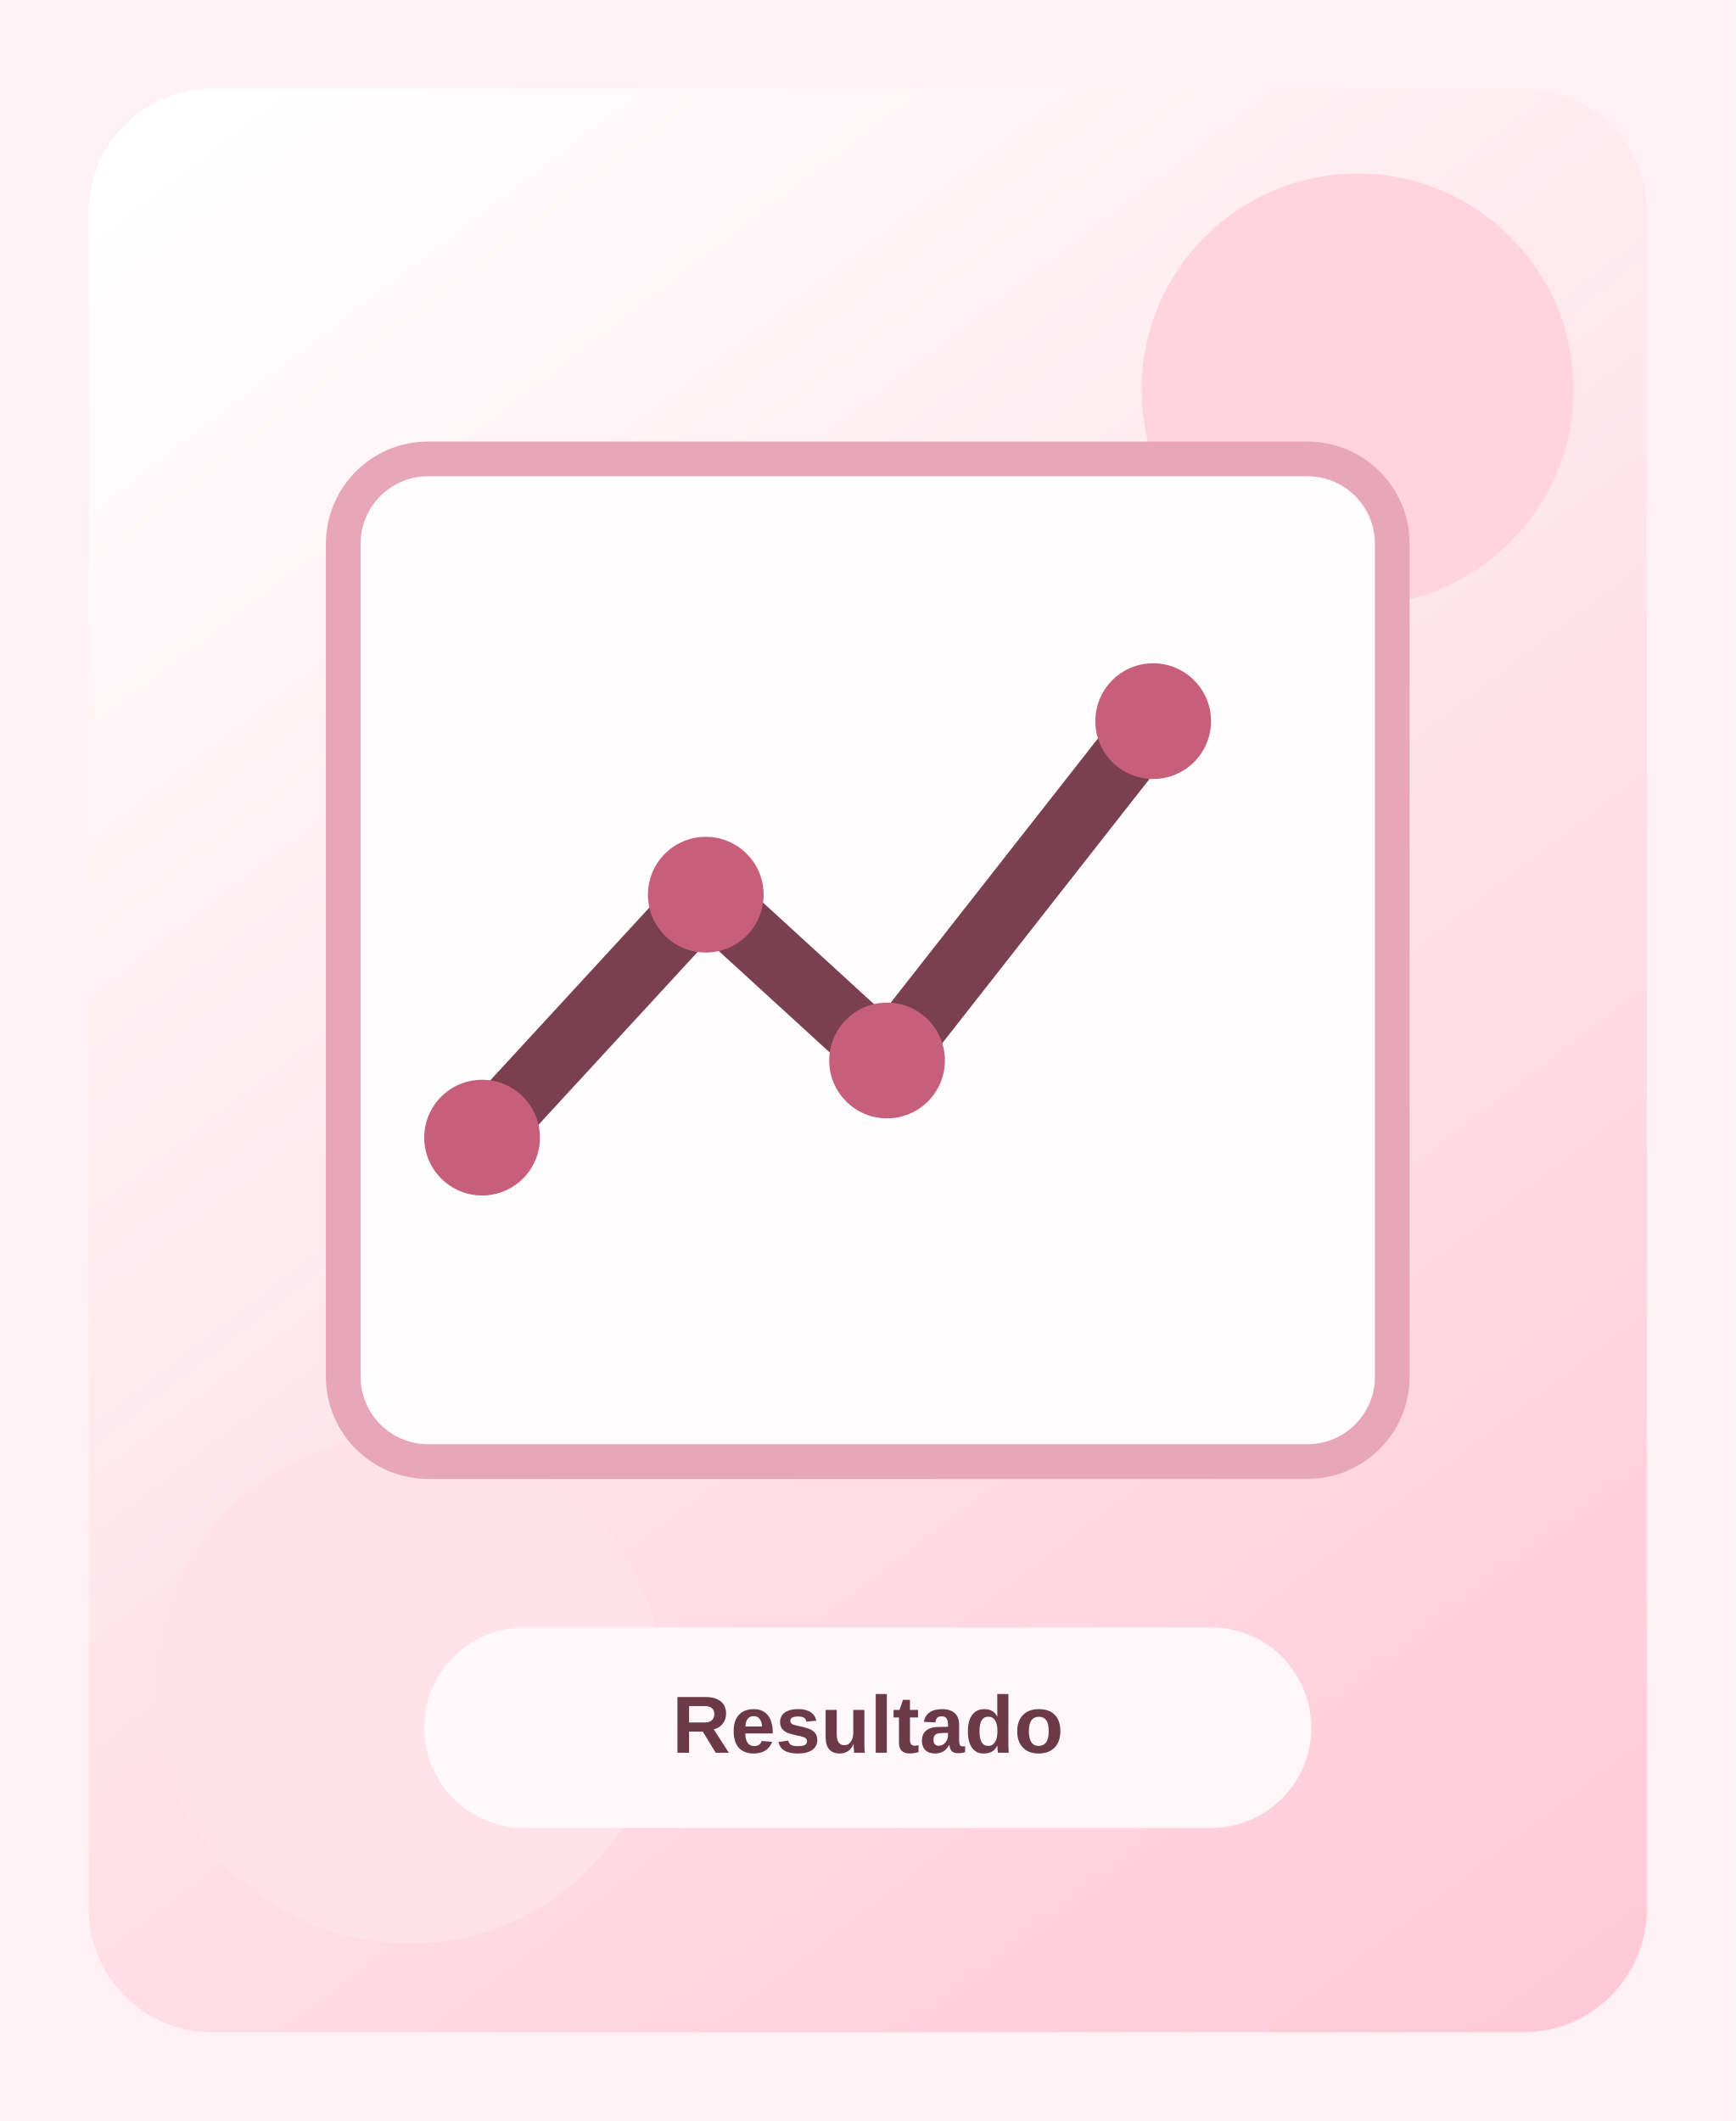
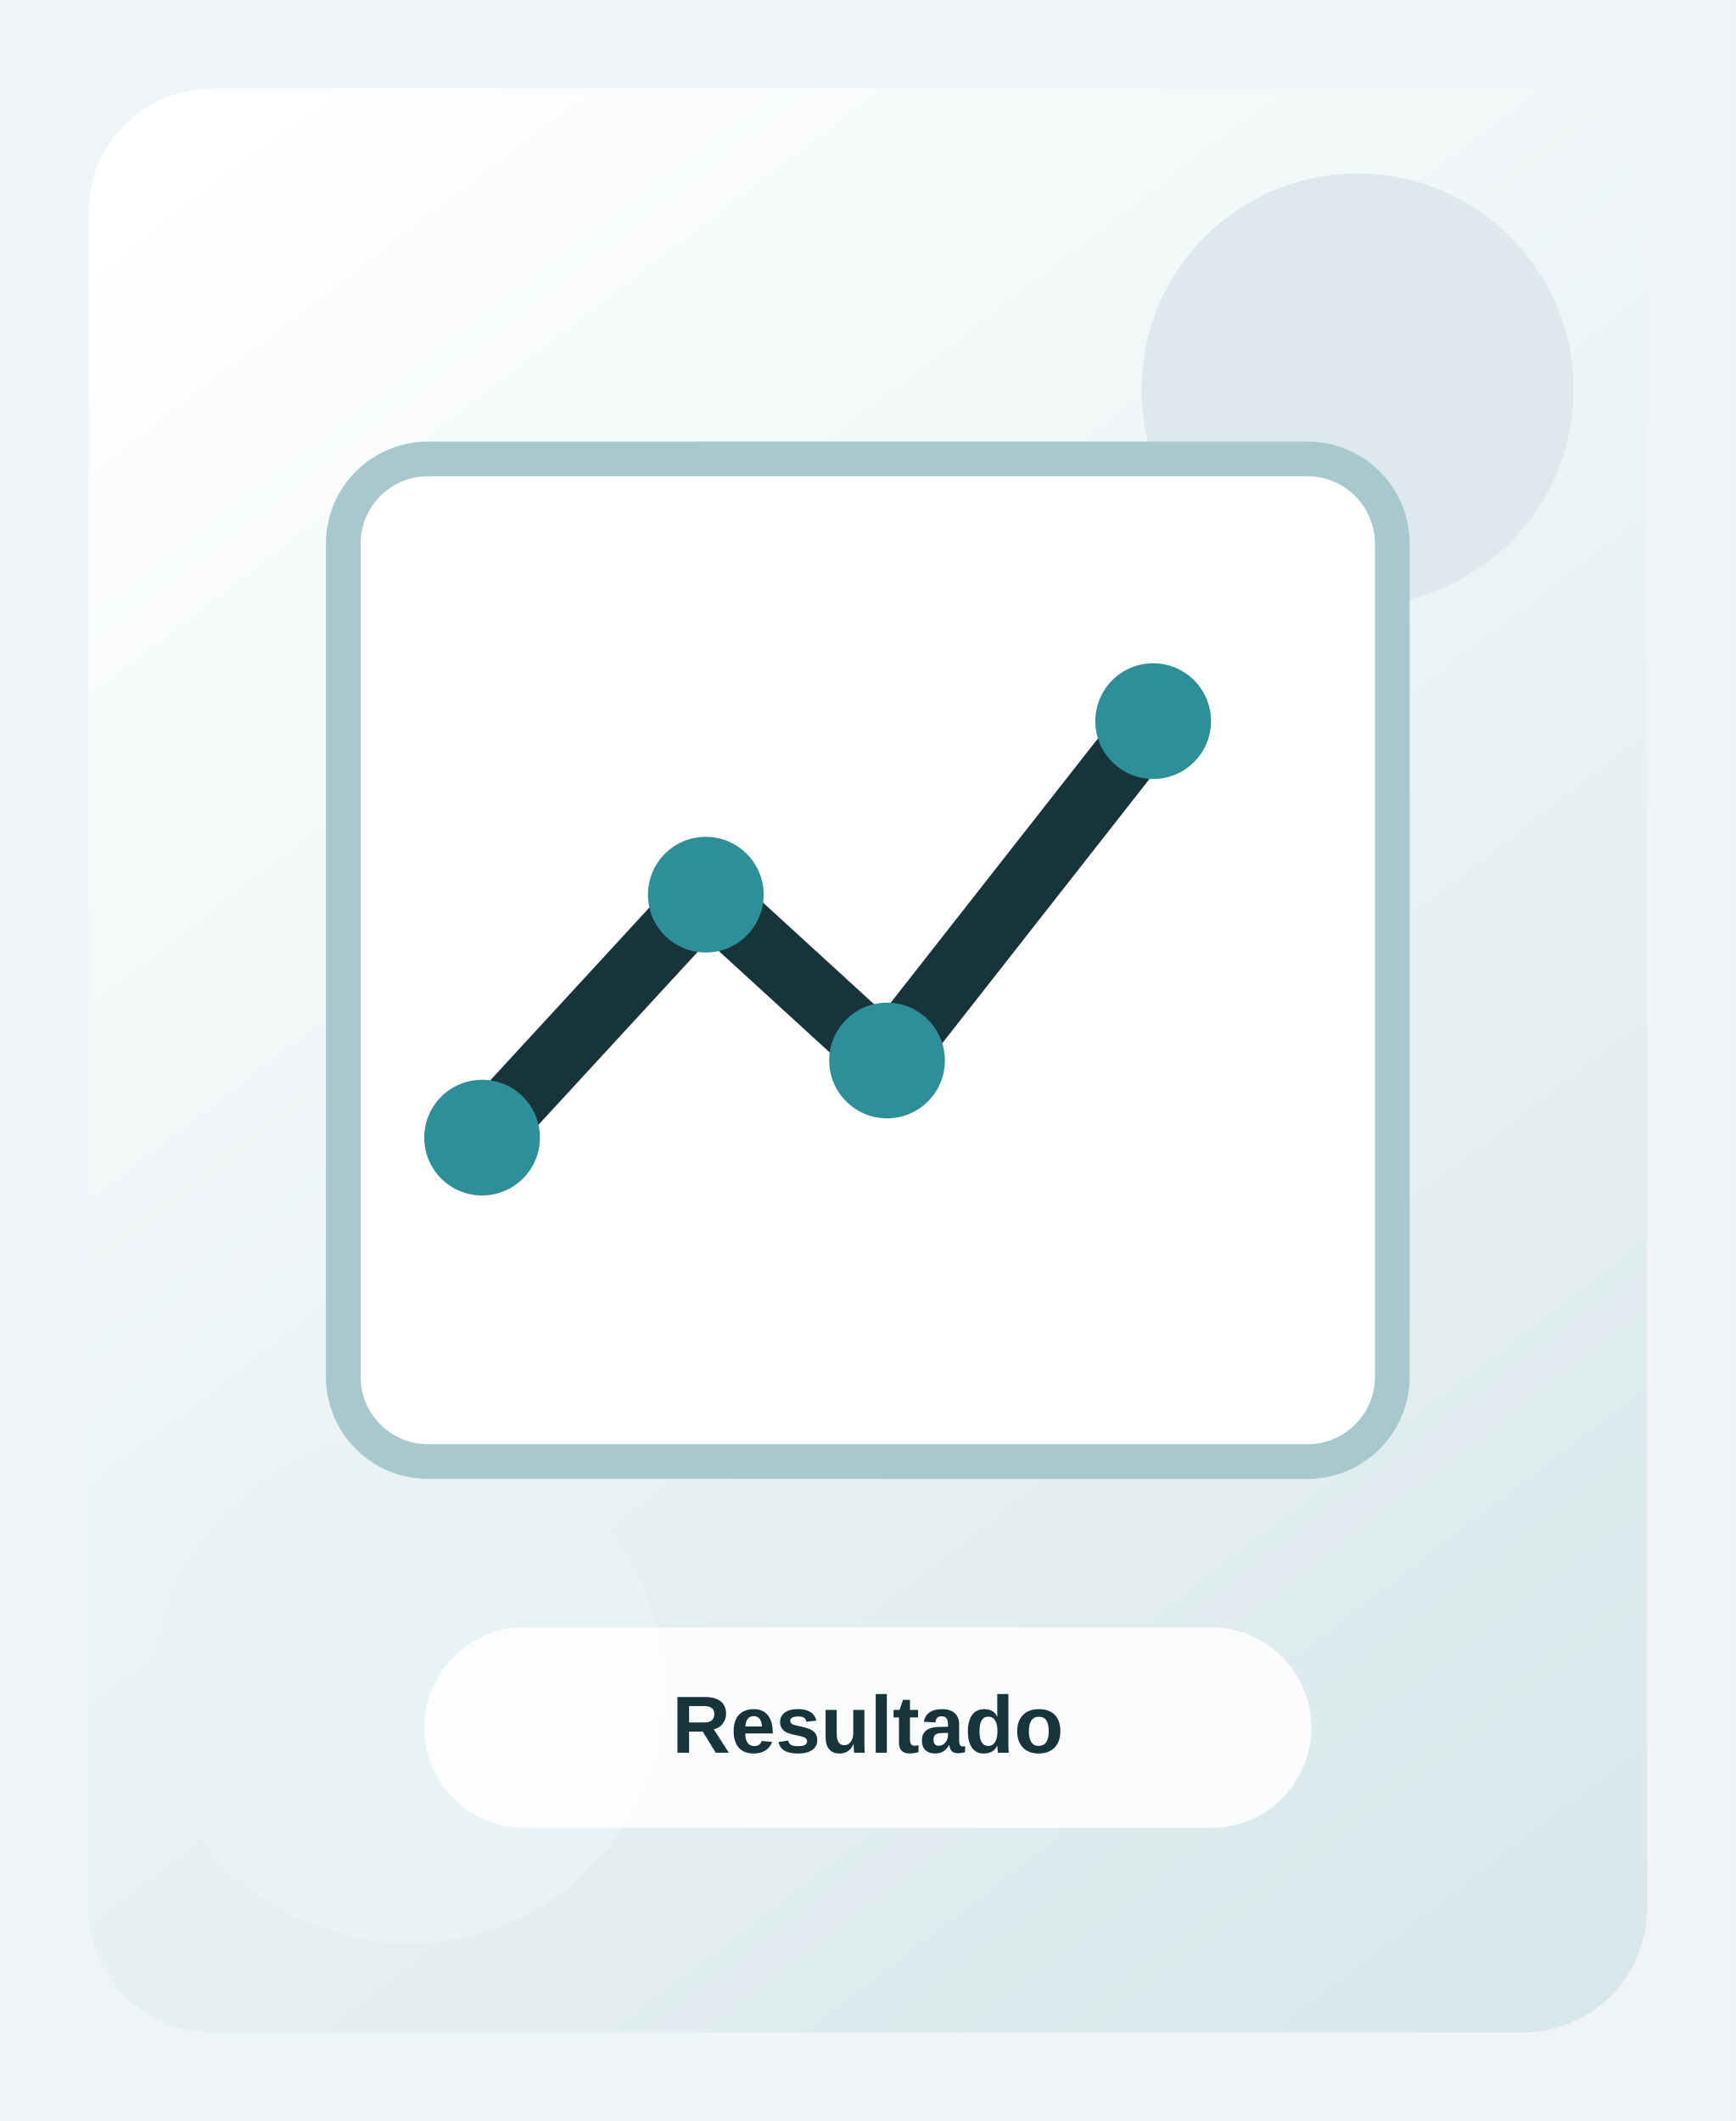
<svg xmlns="http://www.w3.org/2000/svg" width="900" height="1100" viewBox="0 0 900 1100" fill="none">
-   <rect width="900" height="1100" fill="#FFF1F5" />
+   <rect width="900" height="1100" fill="#EFF5F6" />
  <rect x="46" y="46" width="808" height="1008" rx="64" fill="url(#bg)" />
-   <circle cx="704" cy="202" r="112" fill="#FFD4DF" />
-   <circle cx="212" cy="876" r="132" fill="#FFE2EA" />
-   <rect x="178" y="238" width="544" height="520" rx="44" fill="#FFFDFE" stroke="#E7A7B9" stroke-width="18" />
-   <path d="M250 590l116-126 94 86 138-176" stroke="#7B4050" stroke-width="34" stroke-linecap="round" stroke-linejoin="round" />
-   <circle cx="250" cy="590" r="30" fill="#C85F7A" />
-   <circle cx="366" cy="464" r="30" fill="#C85F7A" />
-   <circle cx="460" cy="550" r="30" fill="#C85F7A" />
-   <circle cx="598" cy="374" r="30" fill="#C85F7A" />
-   <rect x="220" y="844" width="460" height="104" rx="52" fill="#FFFDFE" fill-opacity="0.82" />
-   <text x="450" y="909" text-anchor="middle" fill="#6C3948" font-size="42" font-family="Arial, sans-serif" font-weight="700">Resultado</text>
+   <circle cx="704" cy="202" r="112" fill="#DDE9EC" />
+   <circle cx="212" cy="876" r="132" fill="#E7F3F4" />
+   <rect x="178" y="238" width="544" height="520" rx="44" fill="#FFFFFF" stroke="#A7C9CE" stroke-width="18" />
+   <path d="M250 590l116-126 94 86 138-176" stroke="#17343A" stroke-width="34" stroke-linecap="round" stroke-linejoin="round" />
+   <circle cx="250" cy="590" r="30" fill="#2F8F98" />
+   <circle cx="366" cy="464" r="30" fill="#2F8F98" />
+   <circle cx="460" cy="550" r="30" fill="#2F8F98" />
+   <circle cx="598" cy="374" r="30" fill="#2F8F98" />
+   <rect x="220" y="844" width="460" height="104" rx="52" fill="#FFFFFF" fill-opacity="0.86" />
+   <text x="450" y="909" text-anchor="middle" fill="#17343A" font-size="42" font-family="Arial, sans-serif" font-weight="700">Resultado</text>
  <defs>
    <linearGradient id="bg" x1="86" y1="84" x2="812" y2="1032" gradientUnits="userSpaceOnUse">
      <stop stop-color="#FFFFFF" />
-       <stop offset="1" stop-color="#FFC9D8" />
+       <stop offset="1" stop-color="#D7E7EA" />
    </linearGradient>
  </defs>
</svg>
